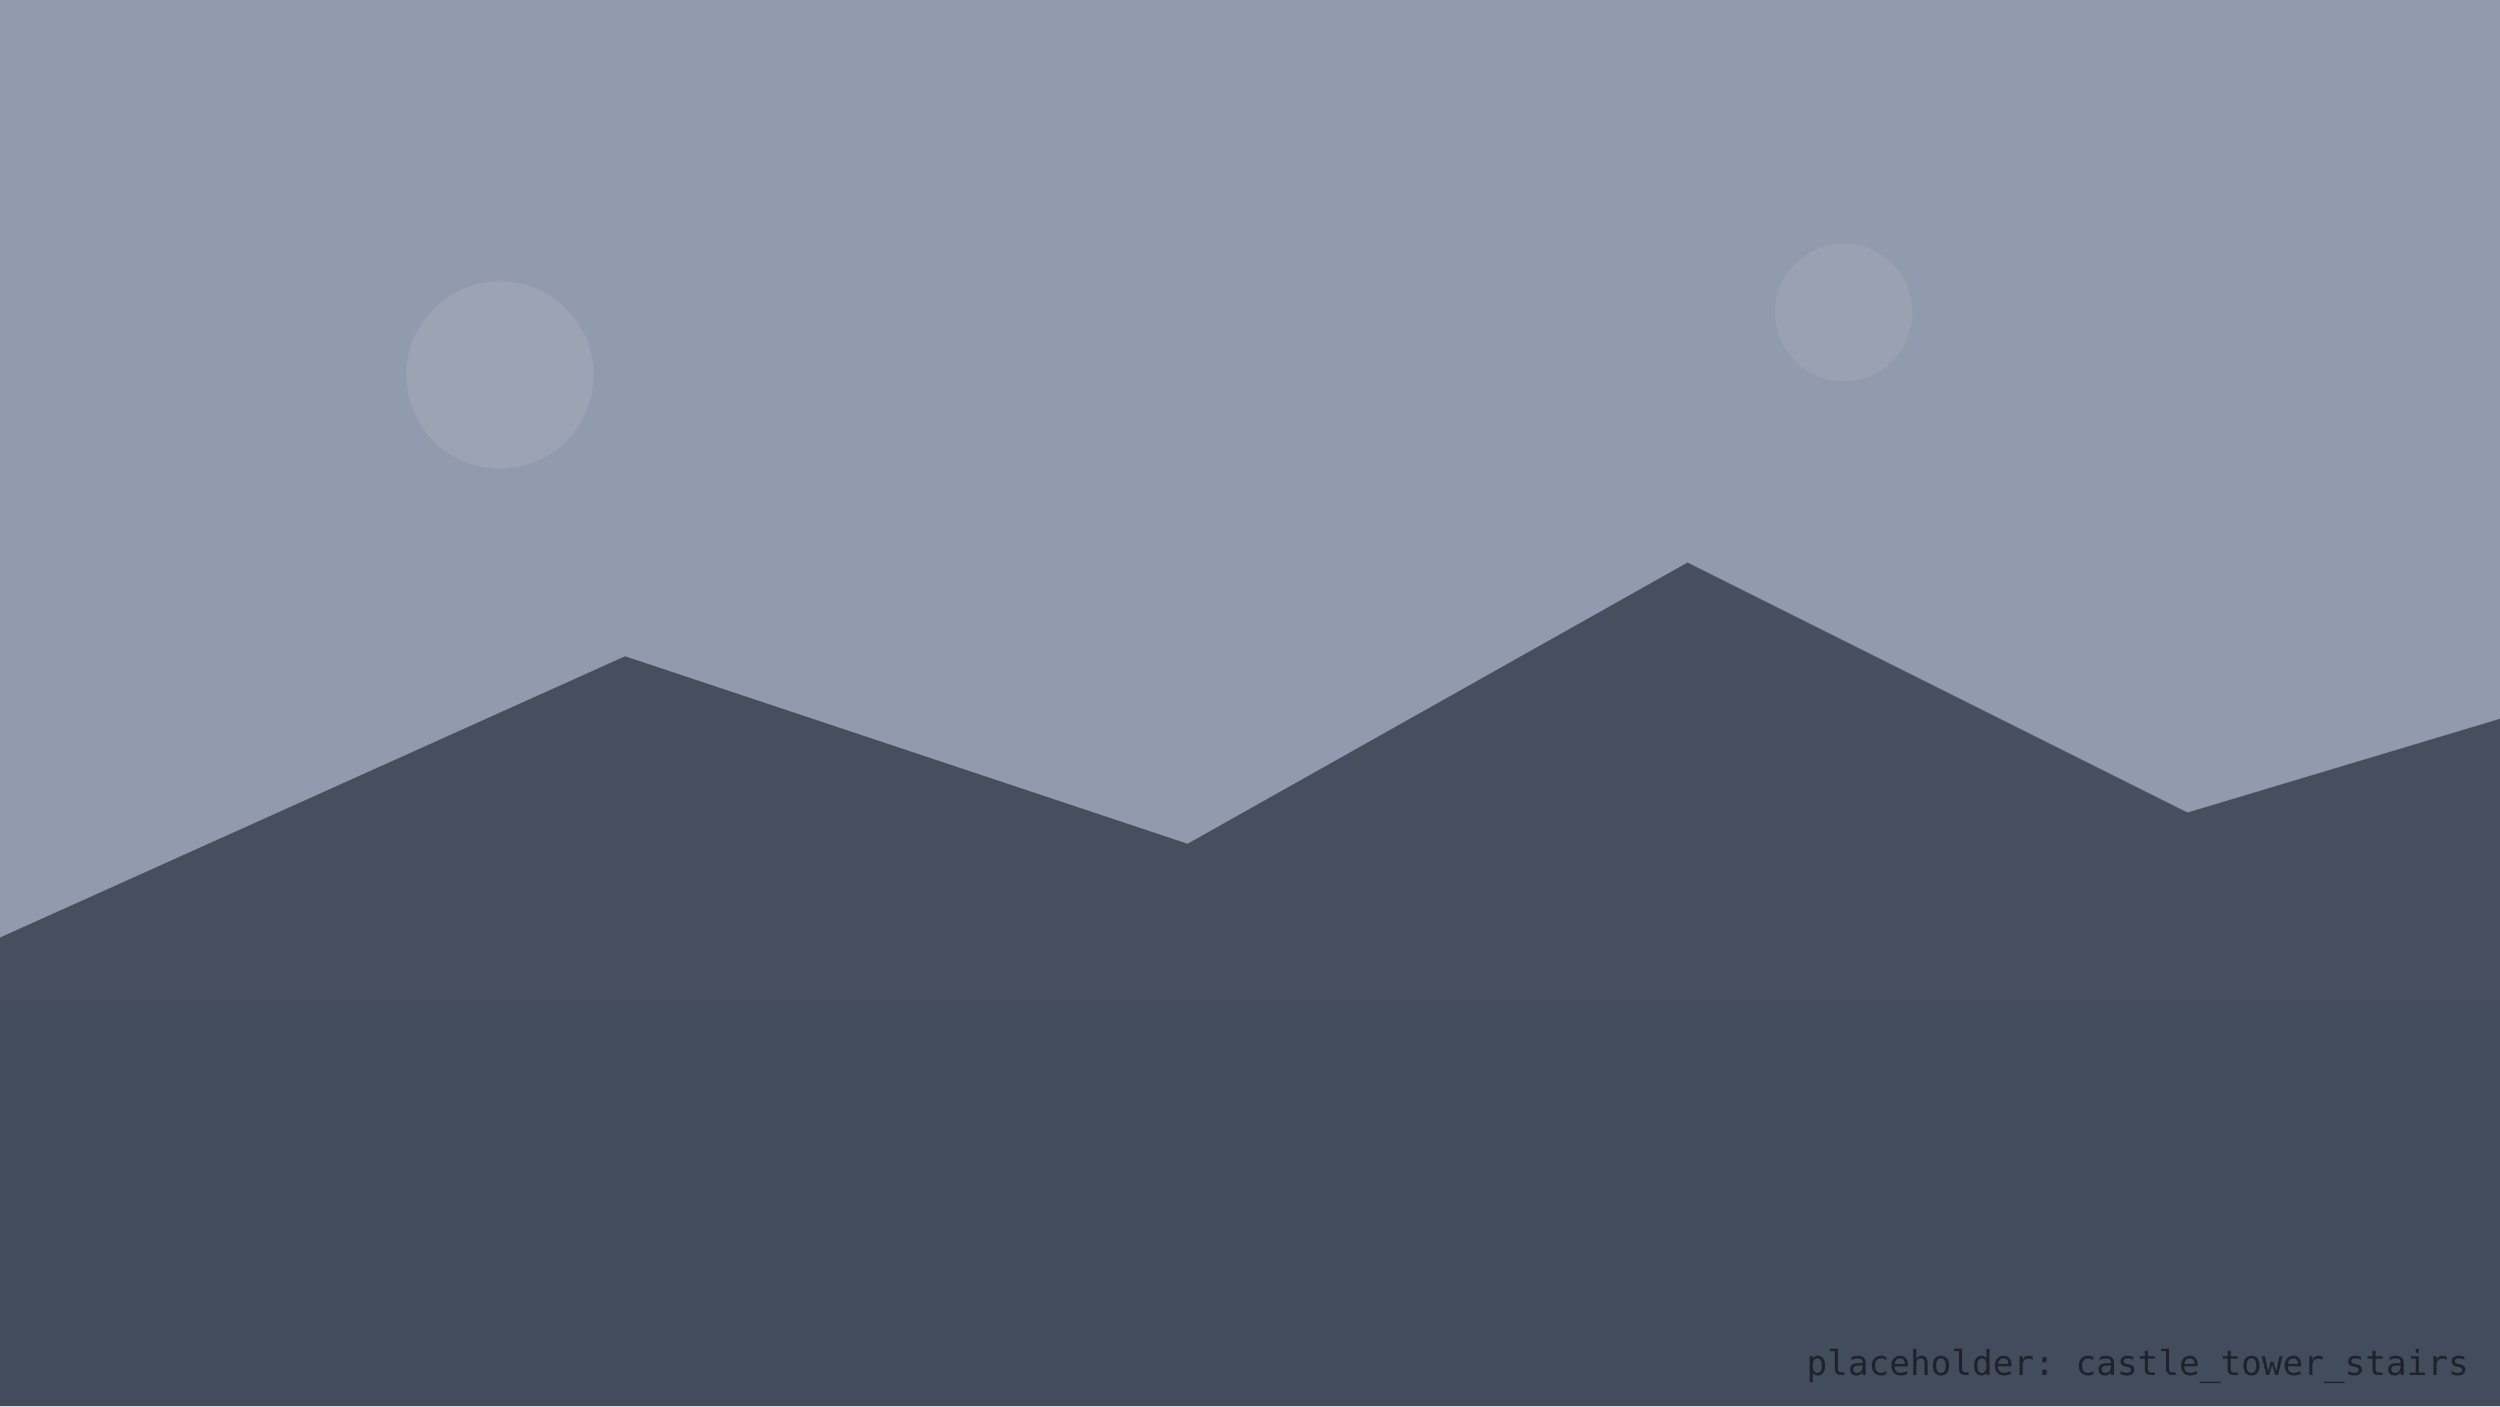
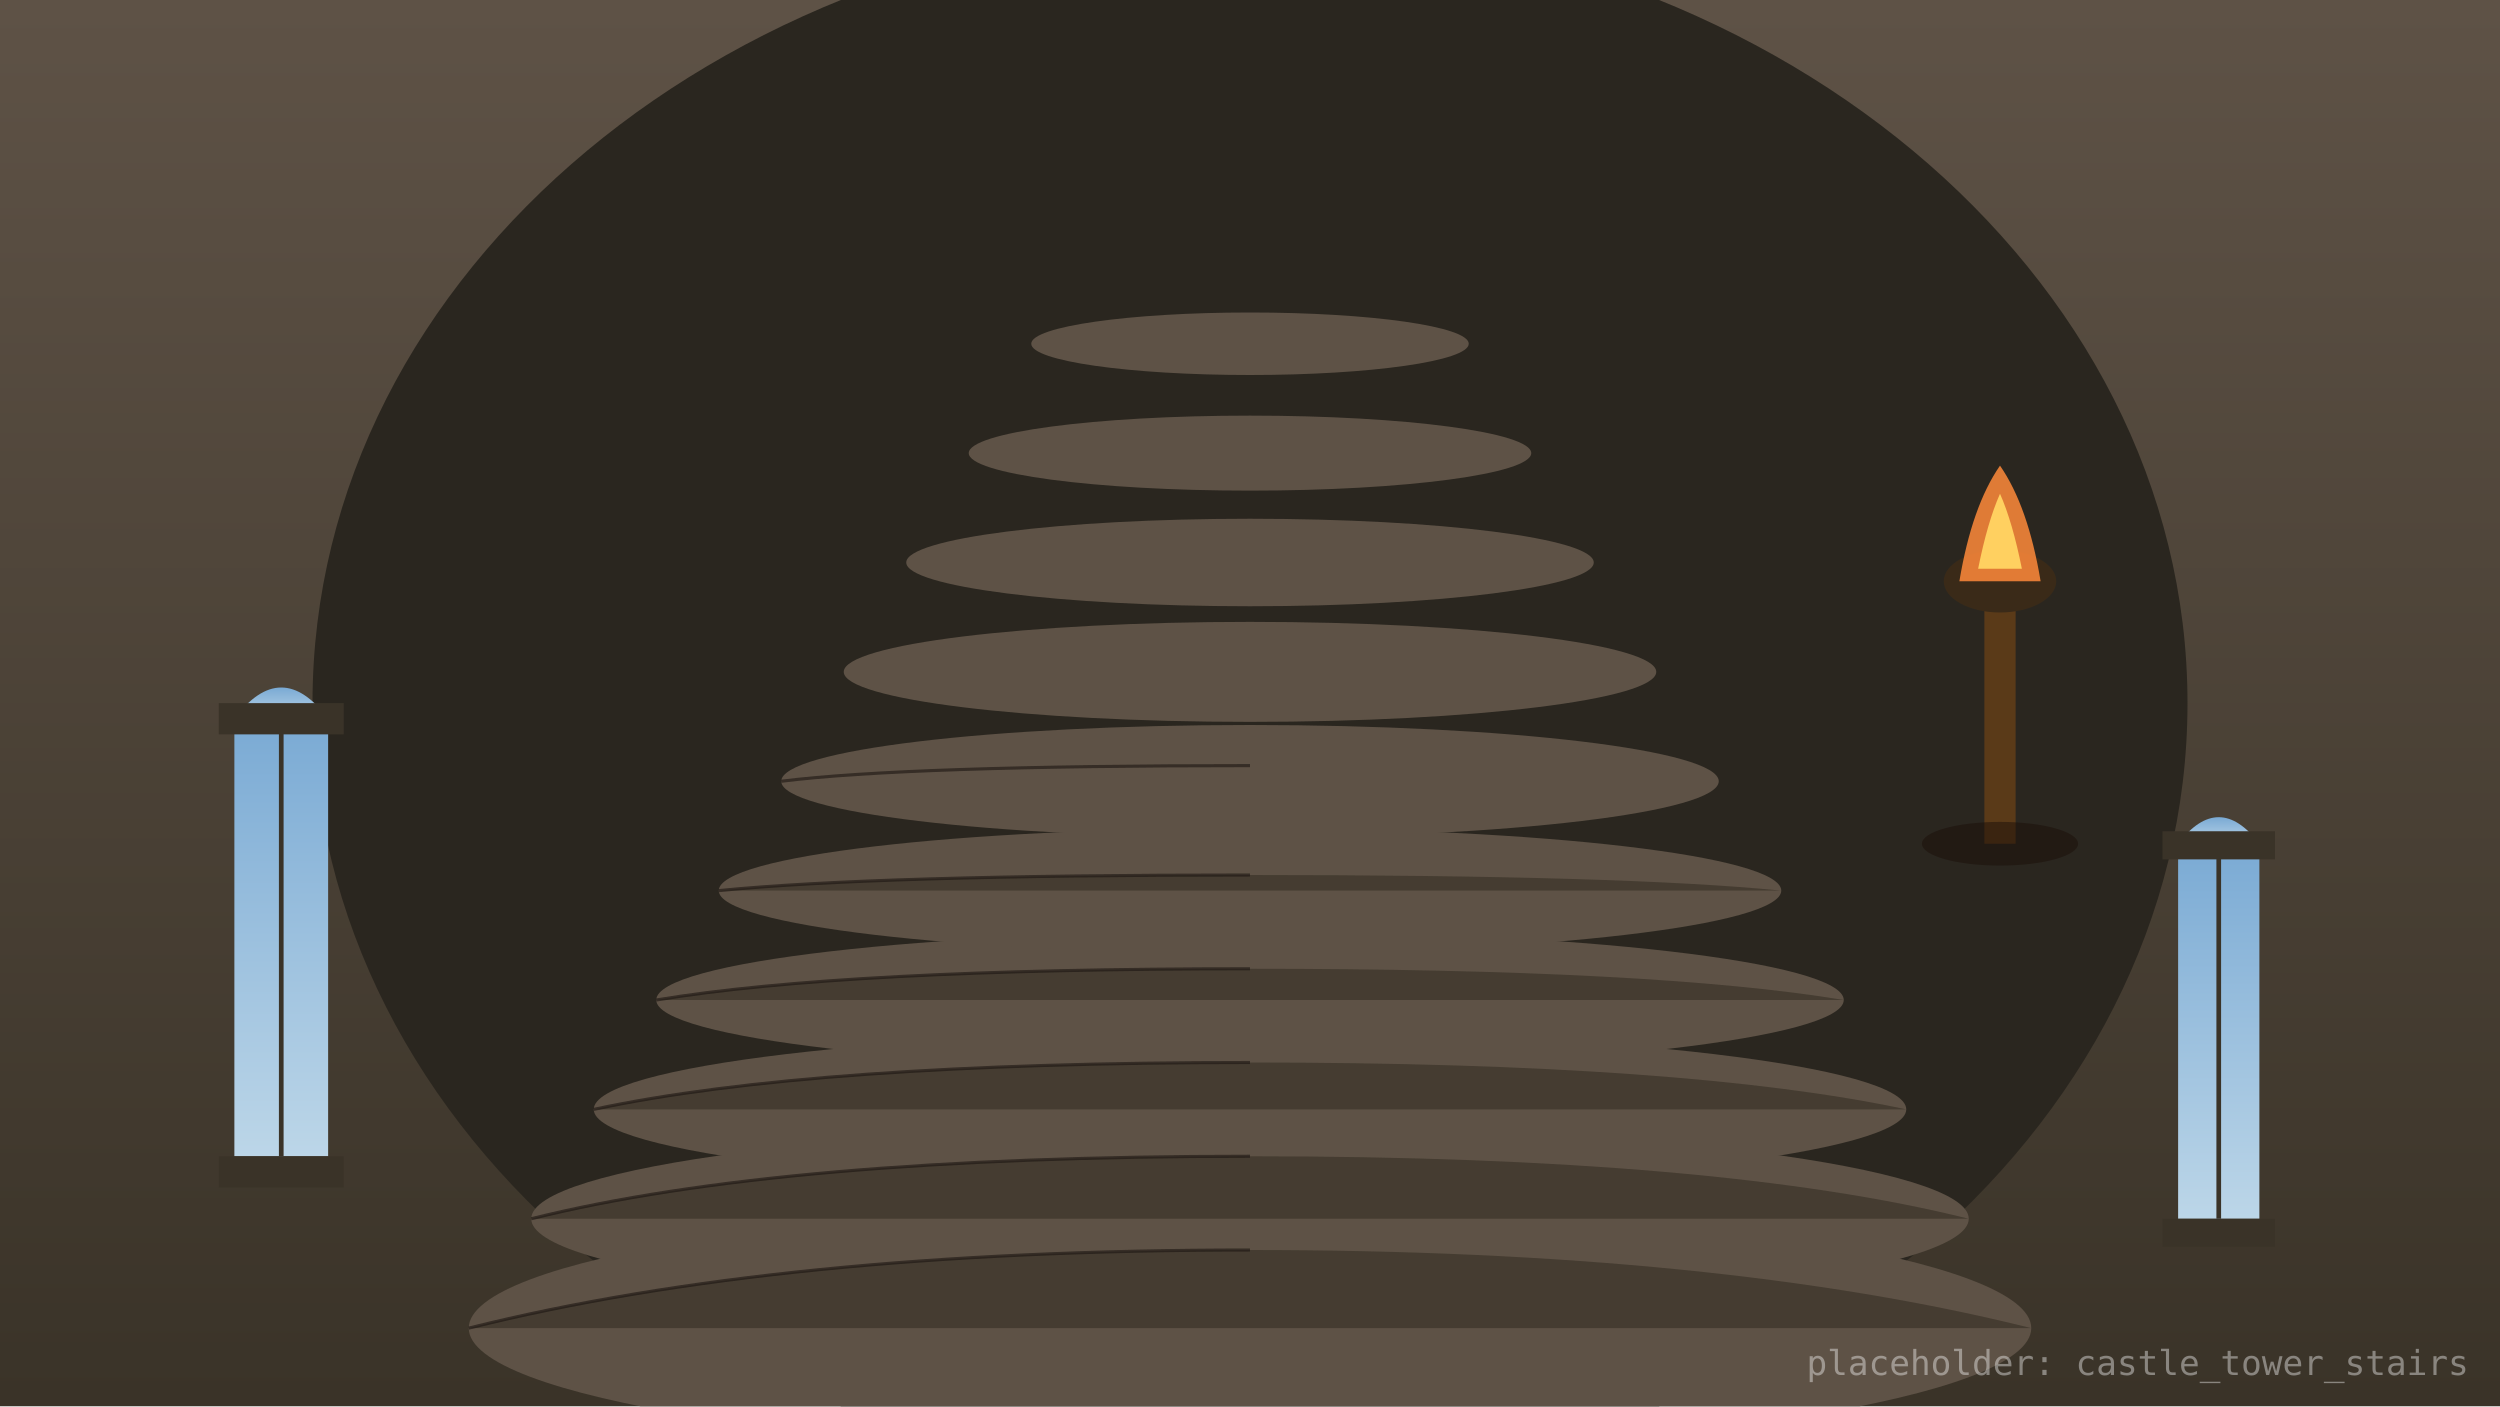
<svg xmlns="http://www.w3.org/2000/svg" viewBox="0 0 1600 900" preserveAspectRatio="xMidYMid slice">
-   <rect width="1600" height="900" fill="#7c8aa1" />
-   <rect width="1600" height="640" fill="#a3a8b8" opacity="0.55" />
-   <polygon points="0,600 400,420 760,540 1080,360 1400,520 1600,460 1600,900 0,900" fill="#3a4150" opacity="0.85" />
-   <circle cx="320" cy="240" r="60" fill="#a3a8b8" opacity="0.6" />
-   <circle cx="1180" cy="200" r="44" fill="#a3a8b8" opacity="0.5" />
-   <text x="1580" y="880" text-anchor="end" font-family="ui-monospace, Menlo, monospace" font-size="22" fill="rgba(0,0,0,0.55)">placeholder: castle_tower_stairs</text>
+   <defs>
+     <linearGradient id="ts_wall" x1="0" x2="0" y1="0" y2="1">
+       <stop offset="0" stop-color="#5e5246" />
+       <stop offset="1" stop-color="#3a3328" />
+     </linearGradient>
+     <linearGradient id="ts_sky" x1="0" x2="0" y1="0" y2="1">
+       <stop offset="0" stop-color="#7aaad4" />
+       <stop offset="1" stop-color="#bcd6e8" />
+     </linearGradient>
+   </defs>
+   <rect width="1600" height="900" fill="url(#ts_wall)" />
+   <ellipse cx="800" cy="450" rx="600" ry="500" fill="#2a261f" />
+   <g fill="#5e5246">
+     <ellipse cx="800" cy="850" rx="500" ry="80" />
+     <ellipse cx="800" cy="780" rx="460" ry="60" />
+     <ellipse cx="800" cy="710" rx="420" ry="50" />
+     <ellipse cx="800" cy="640" rx="380" ry="44" />
+     <ellipse cx="800" cy="570" rx="340" ry="40" />
+     <ellipse cx="800" cy="500" rx="300" ry="36" />
+     <ellipse cx="800" cy="430" rx="260" ry="32" />
+     <ellipse cx="800" cy="360" rx="220" ry="28" />
+     <ellipse cx="800" cy="290" rx="180" ry="24" />
+     <ellipse cx="800" cy="220" rx="140" ry="20" />
+   </g>
+   <g fill="#3a3328" opacity="0.7">
+     <path d="M300 850 Q500 800 800 800 Q1100 800 1300 850 Z" />
+     <path d="M340 780 Q500 740 800 740 Q1100 740 1260 780 Z" />
+     <path d="M380 710 Q520 680 800 680 Q1080 680 1220 710 Z" />
+     <path d="M420 640 Q540 620 800 620 Q1060 620 1180 640 Z" />
+     <path d="M460 570 Q560 560 800 560 Q1040 560 1140 570 Z" />
+   </g>
+   <g transform="translate(180 460)">
+     <rect x="-30" y="0" width="60" height="280" fill="url(#ts_sky)" />
+     <path d="M-30 0 Q0 -40 30 0 Z" fill="url(#ts_sky)" />
+     <rect x="-40" y="-10" width="80" height="20" fill="#3a3328" />
+     <rect x="-40" y="280" width="80" height="20" fill="#3a3328" />
+     <line x1="0" y1="0" x2="0" y2="280" stroke="#3a3328" stroke-width="3" />
+   </g>
+   <g transform="translate(1420 540)">
+     <rect x="-26" y="0" width="52" height="240" fill="url(#ts_sky)" />
+     <path d="M-26 0 Q0 -34 26 0 Z" fill="url(#ts_sky)" />
+     <rect x="-36" y="-8" width="72" height="18" fill="#3a3328" />
+     <rect x="-36" y="240" width="72" height="18" fill="#3a3328" />
+     <line x1="0" y1="0" x2="0" y2="240" stroke="#3a3328" stroke-width="3" />
+   </g>
+   <g transform="translate(1280 380)">
+     <rect x="-10" y="0" width="20" height="160" fill="#5a3a18" />
+     <ellipse cx="0" cy="-8" rx="36" ry="20" fill="#3a2a18" />
+     <path d="M-26 -8 Q-18 -56 0 -82 Q18 -56 26 -8" fill="#ff8a3a" opacity="0.85" />
+     <path d="M-14 -16 Q-8 -46 0 -64 Q8 -46 14 -16" fill="#ffd060" />
+     <ellipse cx="0" cy="160" rx="50" ry="14" fill="#1a0e08" opacity="0.5" />
+   </g>
+   <g stroke="#1a1410" stroke-width="2" fill="none" opacity="0.6">
+     <path d="M300 850 Q500 800 800 800" />
+     <path d="M340 780 Q500 740 800 740" />
+     <path d="M380 710 Q520 680 800 680" />
+     <path d="M420 640 Q540 620 800 620" />
+     <path d="M460 570 Q560 560 800 560" />
+     <path d="M500 500 Q580 490 800 490" />
+   </g>
+   <text x="1580" y="880" text-anchor="end" font-family="ui-monospace, Menlo, monospace" font-size="22" fill="rgba(255,255,255,0.4)">placeholder: castle_tower_stairs</text>
</svg>
